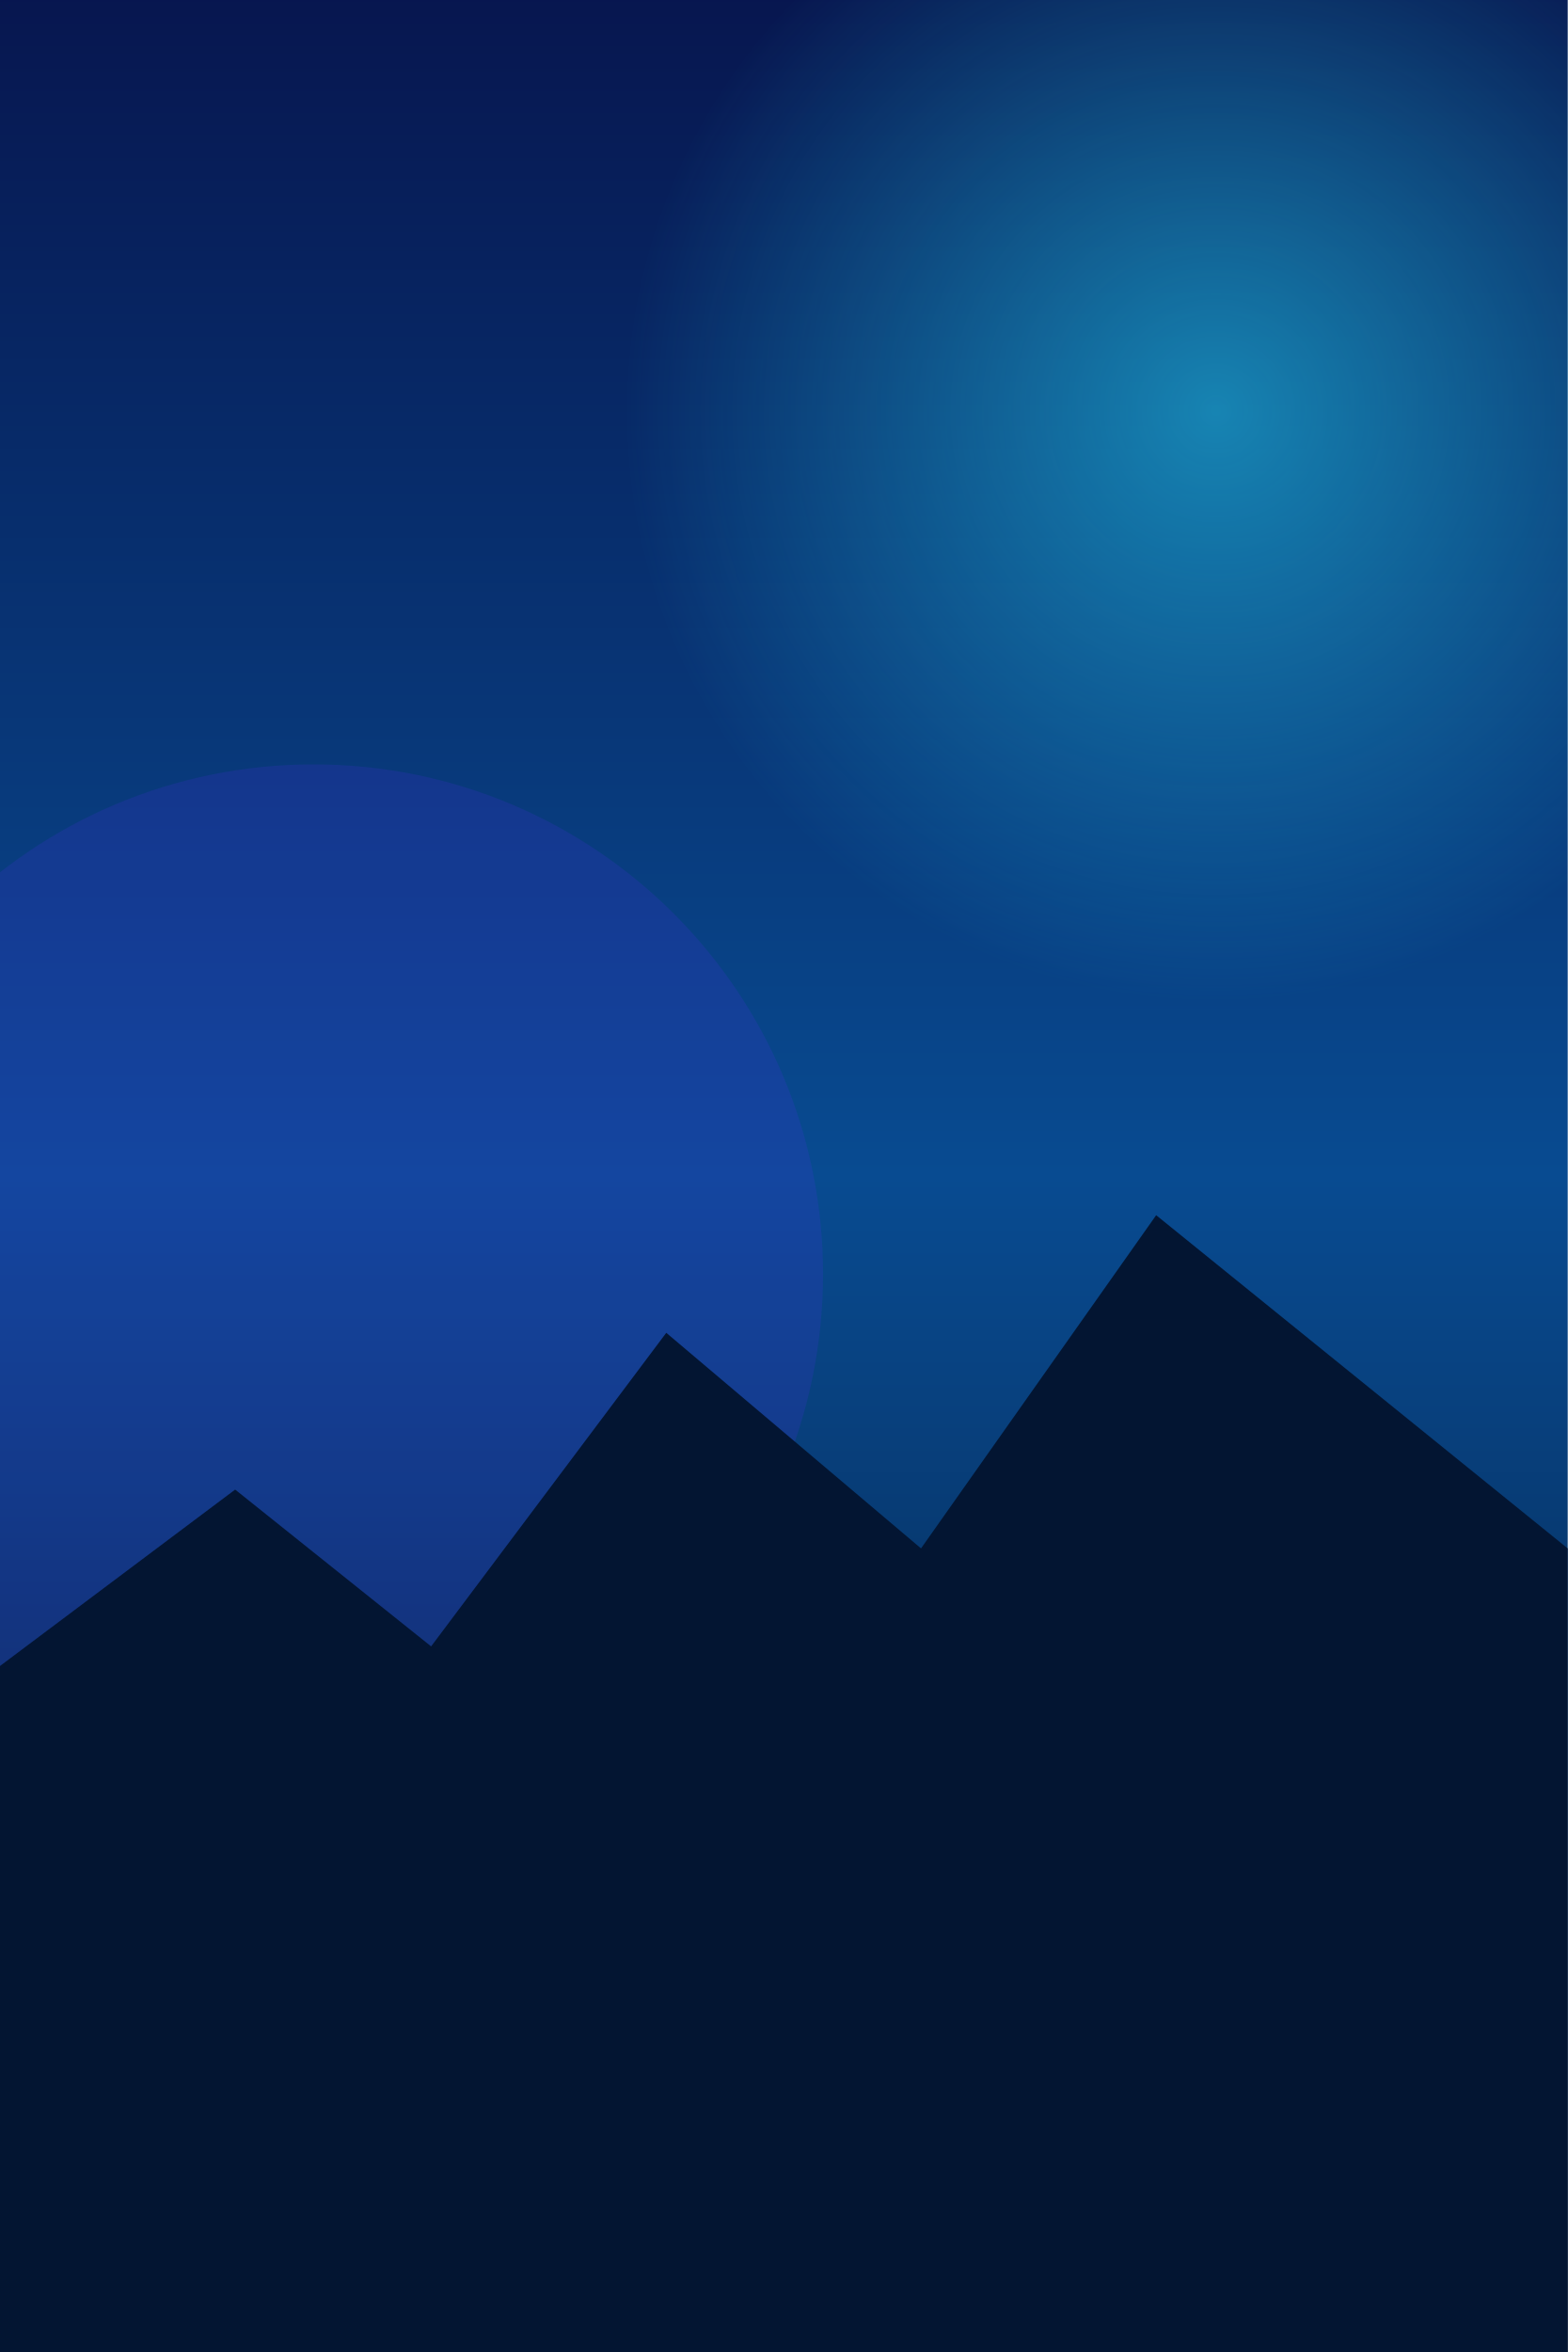
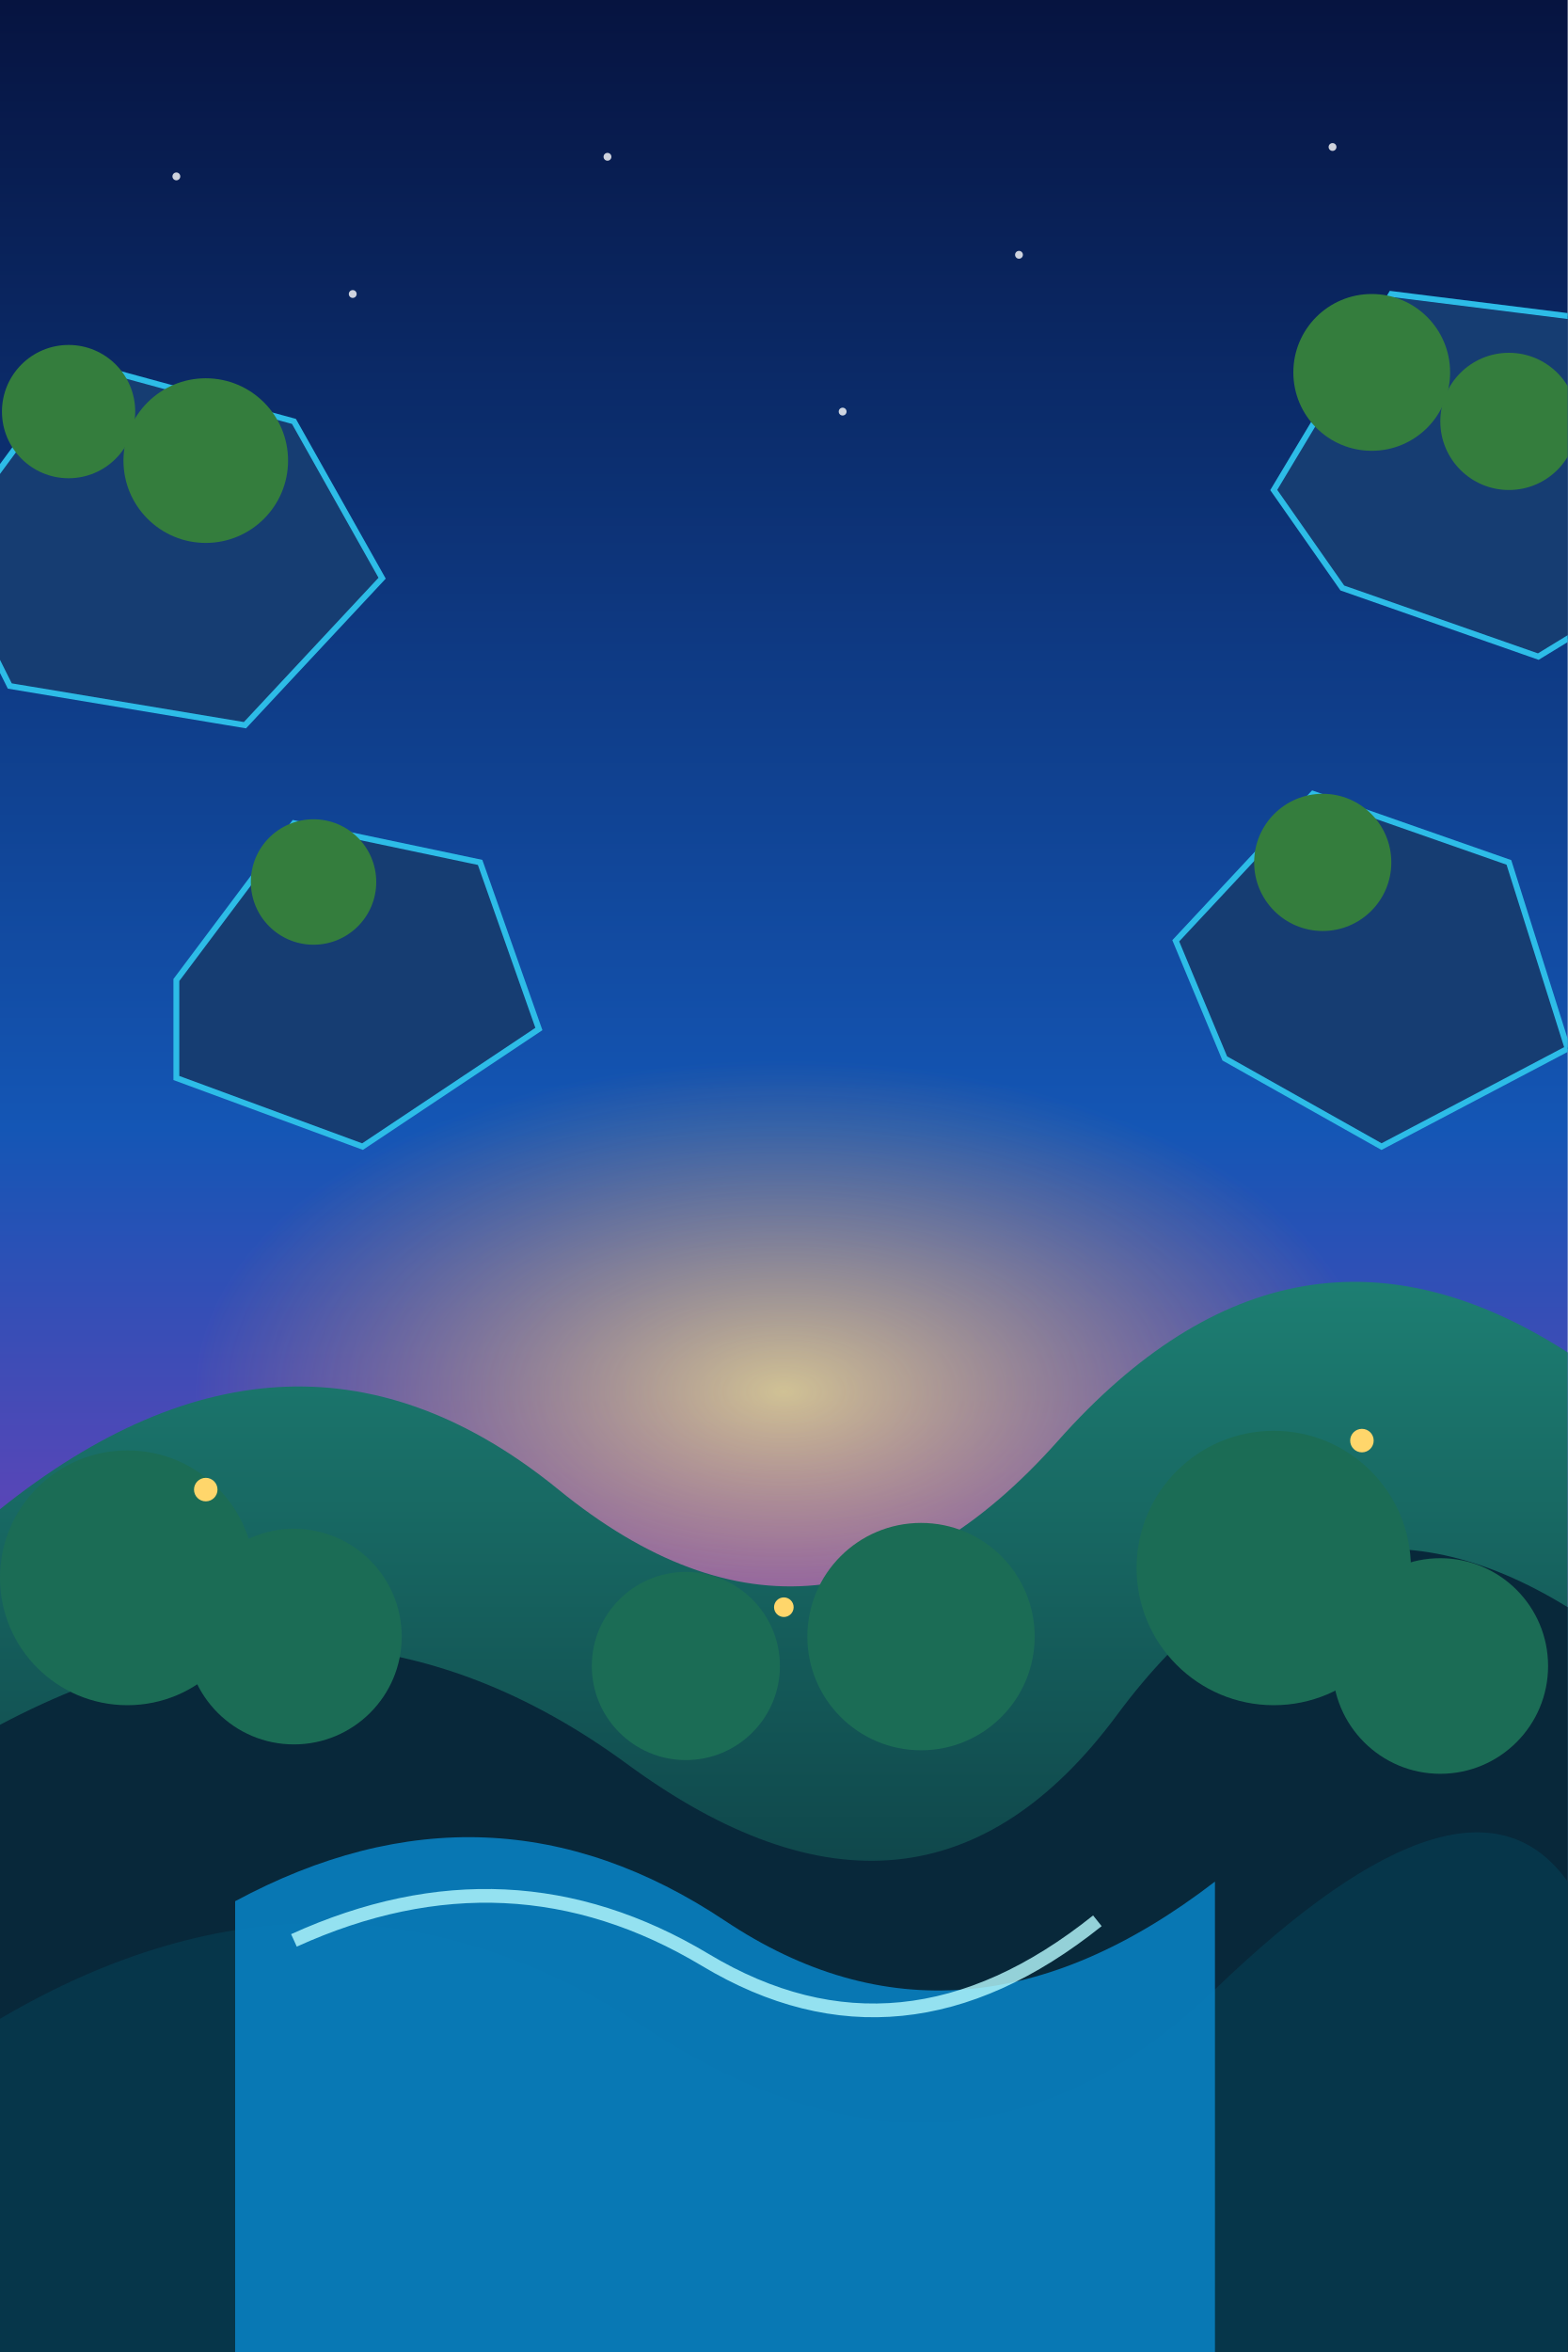
- <svg xmlns="http://www.w3.org/2000/svg" viewBox="0 0 800 1200">
+ <svg xmlns="http://www.w3.org/2000/svg" viewBox="0 0 800 1200" preserveAspectRatio="xMidYMid slice">
  <defs>
-     <linearGradient id="g" x2="0" y2="1">
-       <stop stop-color="#07164f" />
-       <stop offset=".5" stop-color="#084b91" />
-       <stop offset="1" stop-color="#06152f" />
+     <linearGradient id="sky" x2="0" y2="1">
+       <stop stop-color="#06133f" />
+       <stop offset=".48" stop-color="#1456b5" />
+       <stop offset=".72" stop-color="#7b3eb8" />
+       <stop offset="1" stop-color="#071936" />
    </linearGradient>
-     <radialGradient id="r">
-       <stop stop-color="#26dfff" stop-opacity=".5" />
-       <stop offset="1" stop-color="#26dfff" stop-opacity="0" />
+     <radialGradient id="sun">
+       <stop stop-color="#ffe98a" />
+       <stop offset="1" stop-color="#ff9d4d" stop-opacity="0" />
    </radialGradient>
+     <linearGradient id="land" x2="0" y2="1">
+       <stop stop-color="#1d7e72" />
+       <stop offset="1" stop-color="#04192b" />
+     </linearGradient>
+     <linearGradient id="water" x2="0" y2="1">
+       <stop stop-color="#a7f7ff" />
+       <stop offset="1" stop-color="#0879c9" />
+     </linearGradient>
+     <filter id="glow">
+       <feGaussianBlur stdDeviation="8" />
+     </filter>
  </defs>
-   <rect width="800" height="1200" fill="url(#g)" />
-   <circle cx="620" cy="210" r="300" fill="url(#r)" />
-   <circle cx="160" cy="650" r="260" fill="#5d24ff" opacity=".14" />
-   <path d="M0 850L120 760l100 80 120-160 130 110 120-170 210 170v410H0z" fill="#031532" />
+   <rect width="800" height="1200" fill="url(#sky)" />
+   <g fill="#fff" opacity=".8">
+     <circle cx="90" cy="90" r="2" />
+     <circle cx="180" cy="150" r="2" />
+     <circle cx="310" cy="80" r="2" />
+     <circle cx="520" cy="130" r="2" />
+     <circle cx="680" cy="75" r="2" />
+     <circle cx="735" cy="220" r="2" />
+     <circle cx="430" cy="210" r="2" />
+   </g>
+   <ellipse cx="400" cy="710" rx="300" ry="170" fill="url(#sun)" opacity=".75" />
+   <g fill="#163d72" stroke="#2dbce7" stroke-width="3">
+     <path d="M-30 280 40 185l110 30 45 80-70 75-120-20z" />
+     <path d="M650 250 710 150l120 15 45 115-90 55-100-35z" />
+     <path d="M90 500 150 420l95 20 30 85-90 60-95-35z" />
+     <path d="M600 480 670 405l100 35 30 95-95 50-80-45z" />
+   </g>
+   <g fill="#347d3d">
+     <circle cx="35" cy="210" r="34" />
+     <circle cx="105" cy="235" r="42" />
+     <circle cx="700" cy="190" r="40" />
+     <circle cx="770" cy="215" r="35" />
+     <circle cx="160" cy="450" r="32" />
+     <circle cx="675" cy="440" r="35" />
+   </g>
+   <g stroke="url(#water)" stroke-width="12" stroke-linecap="round" opacity=".9">
+     <path d="M82 280v190" />
+     <path d="M713 255v210" />
+     <path d="M174 535v180" />
+     <path d="M700 520v190" />
+   </g>
+   <path d="M0 770Q150 650 285 760T540 735T800 690V1200H0Z" fill="url(#land)" />
+   <path d="M0 880Q170 790 320 900T570 875T800 820V1200H0Z" fill="#08283a" />
+   <g fill="#1b6c55">
+     <circle cx="65" cy="805" r="65" />
+     <circle cx="150" cy="835" r="55" />
+     <circle cx="650" cy="800" r="70" />
+     <circle cx="735" cy="850" r="55" />
+     <circle cx="350" cy="850" r="48" />
+     <circle cx="470" cy="835" r="58" />
+   </g>
+   <path d="M0 1030Q170 930 330 1035T620 1015T800 960V1200H0Z" fill="#06364a" />
+   <path d="M120 970Q250 900 370 980T620 960V1200H120Z" fill="#087fc0" opacity=".9" />
+   <path d="M150 990Q260 940 360 1000T560 980" fill="none" stroke="#b6fbff" stroke-width="7" opacity=".8" />
+   <g fill="#ffd66b">
+     <circle cx="105" cy="760" r="6" />
+     <circle cx="695" cy="735" r="6" />
+     <circle cx="400" cy="820" r="5" />
+   </g>
</svg>
